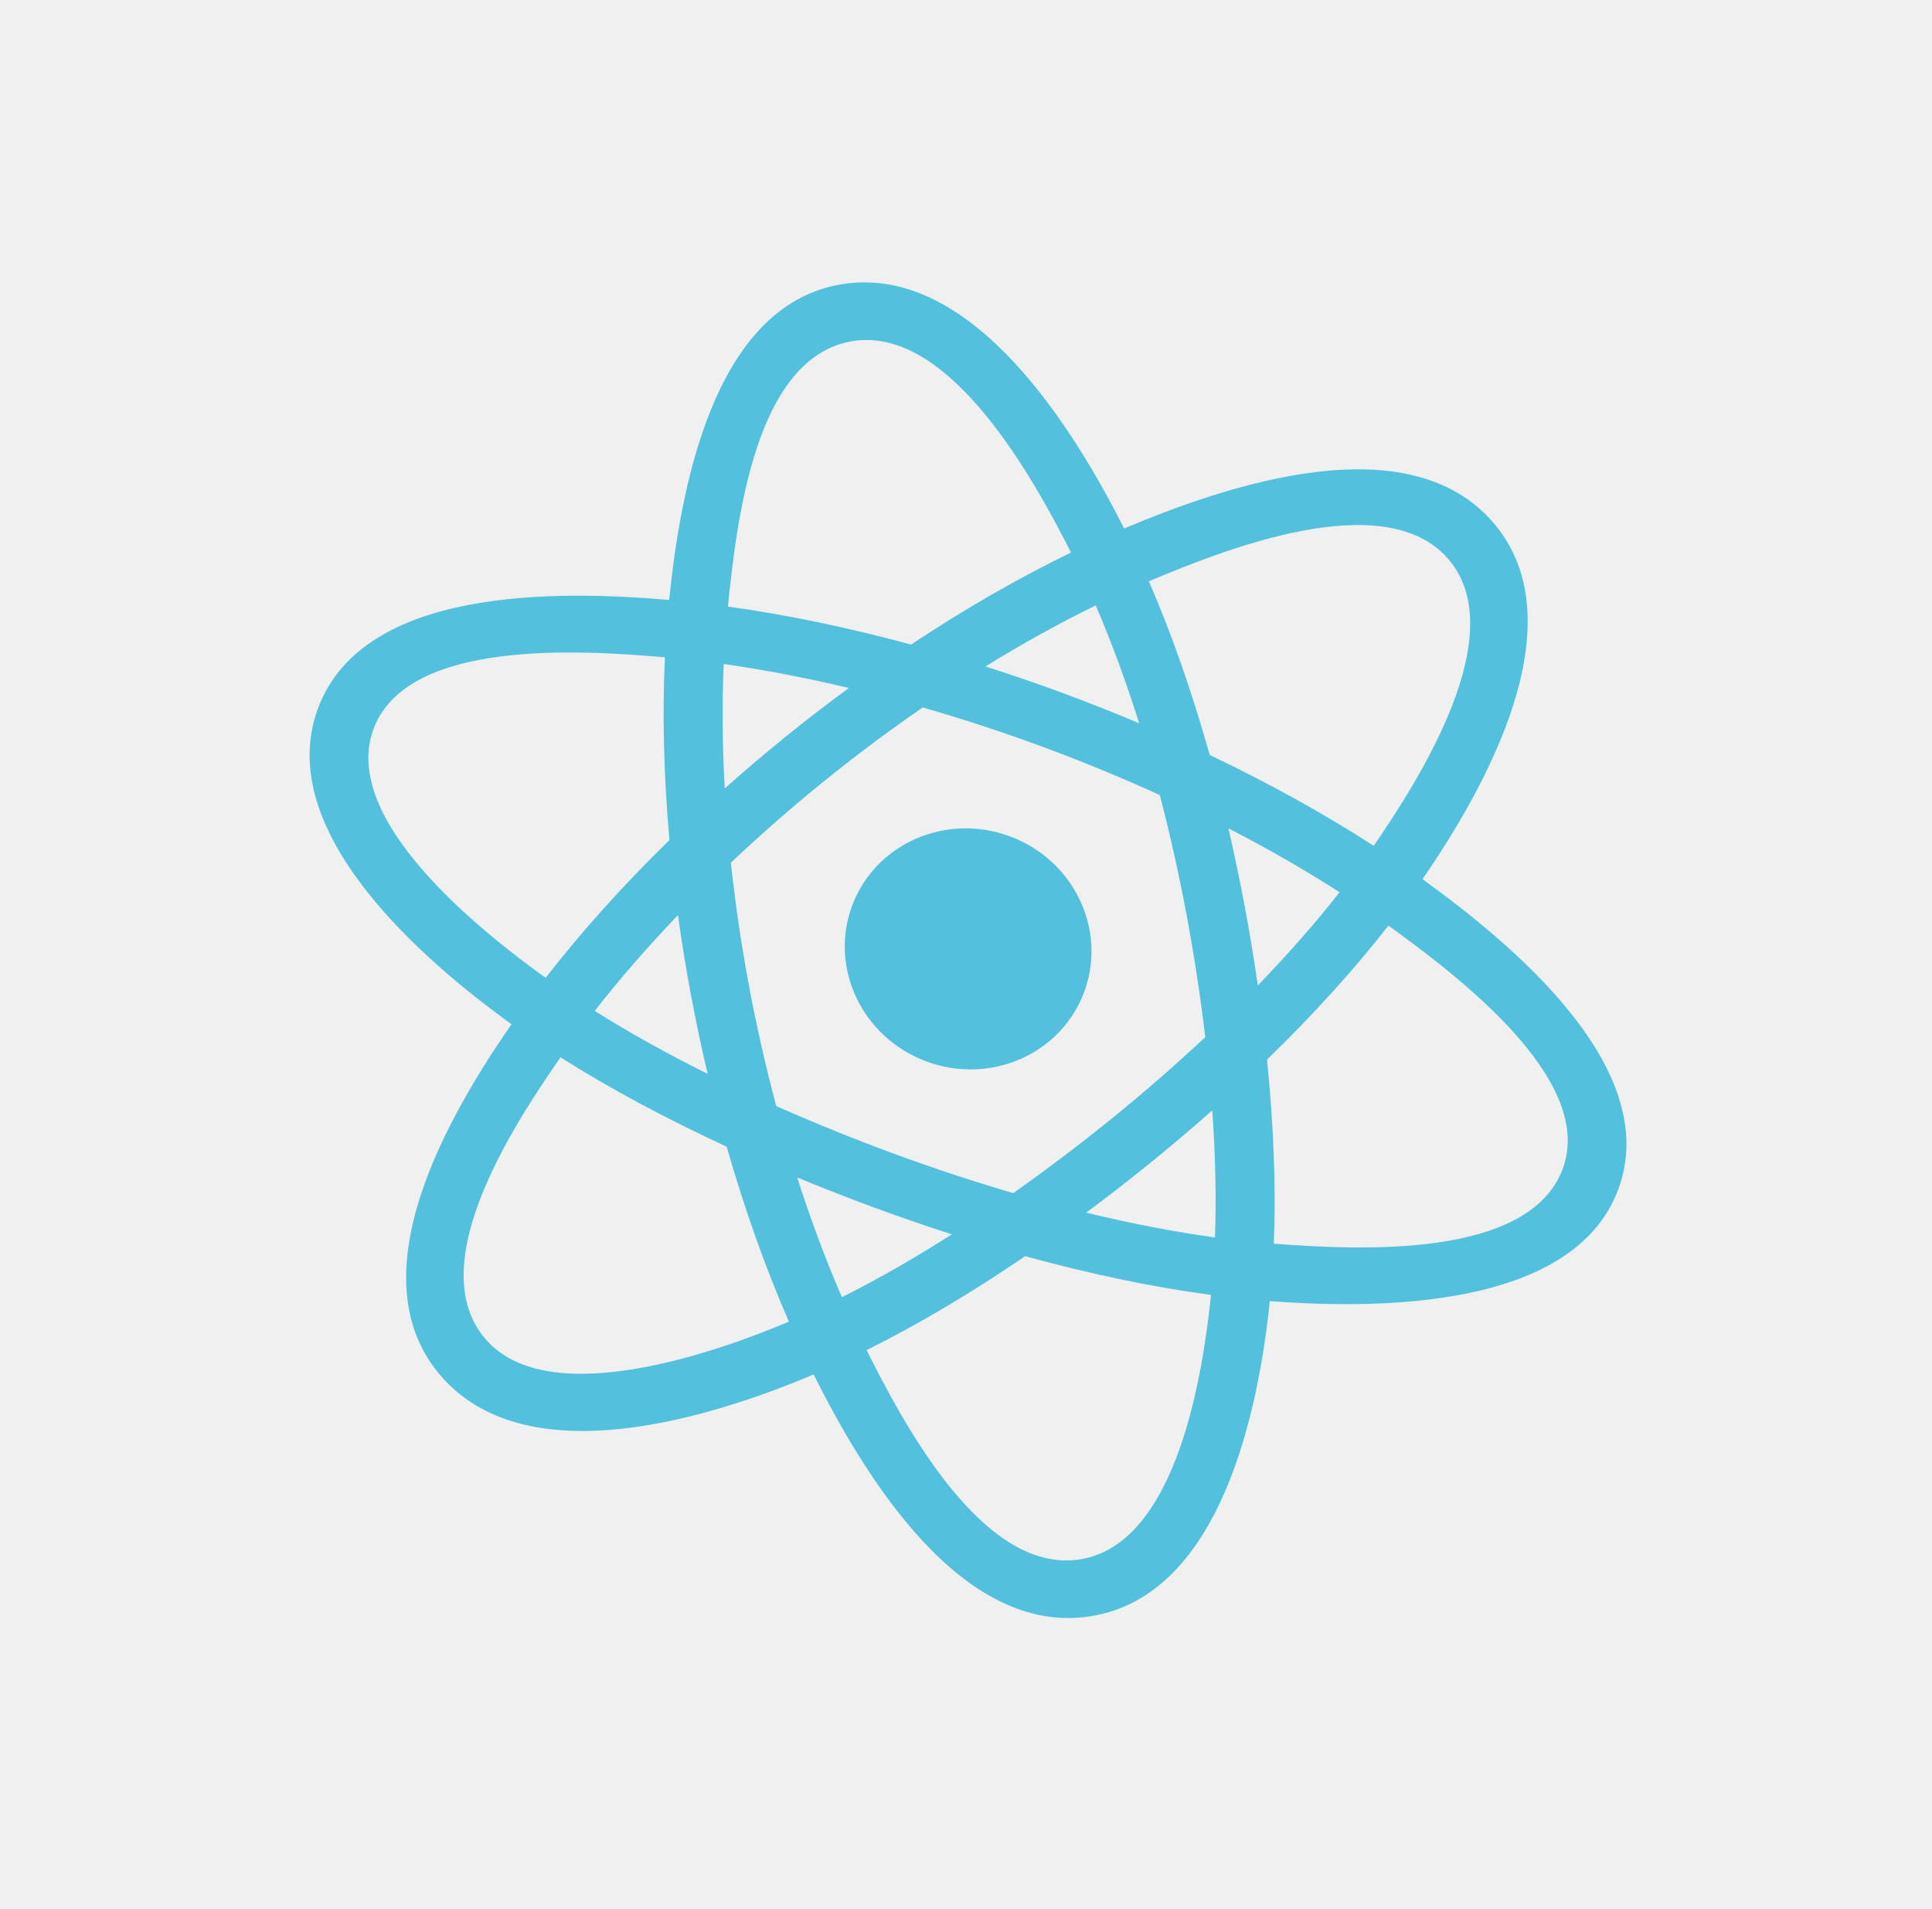
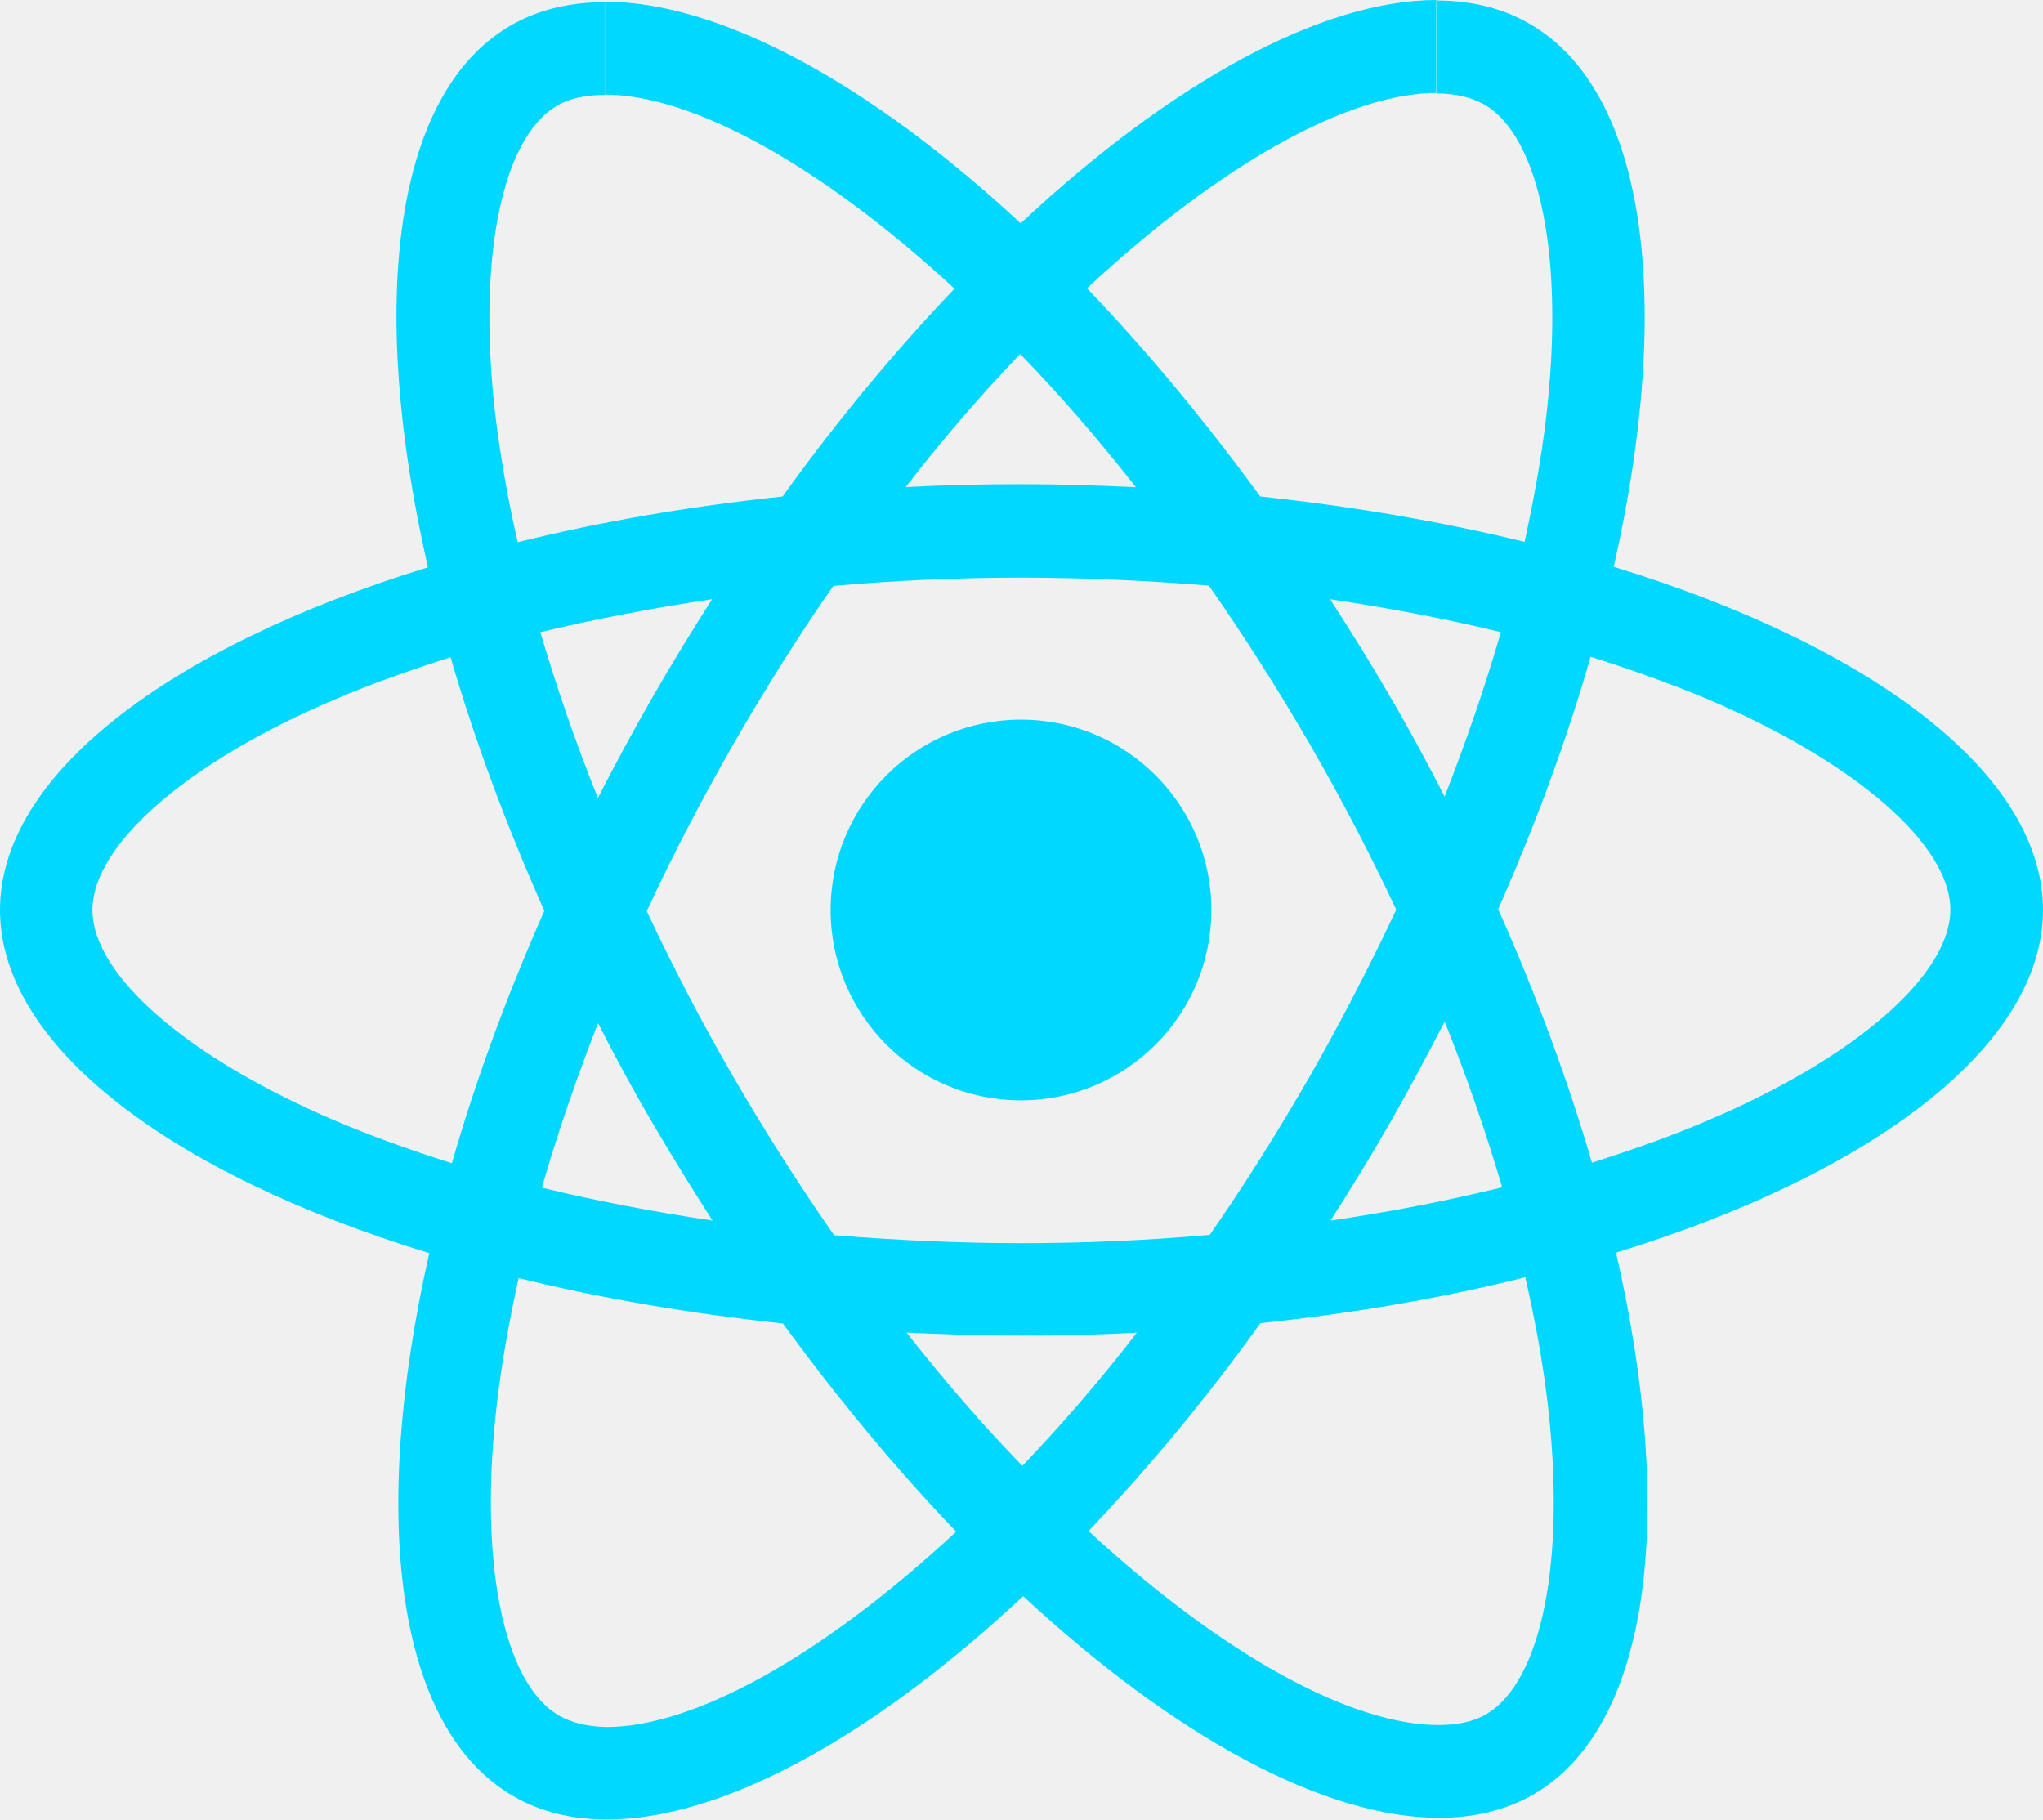
- <svg xmlns="http://www.w3.org/2000/svg" width="81" height="80" viewBox="0 0 81 80" fill="none">
-   <g clip-path="url(#clip0_1479_21414)">
-     <path d="M45.458 41.578C46.421 38.971 45.023 36.052 42.334 35.058C39.645 34.065 36.684 35.373 35.721 37.98C34.757 40.587 36.157 43.506 38.845 44.499C41.534 45.493 44.495 44.185 45.458 41.578Z" fill="#53C1DE" />
-     <path fill-rule="evenodd" clip-rule="evenodd" d="M59.639 36.857C62.164 33.186 66.232 26.151 62.617 21.921C59.019 17.71 51.323 20.389 47.13 22.154C45.09 18.119 40.81 11.039 35.314 11.912C29.841 12.781 28.51 20.685 28.055 25.15C23.396 24.752 15.221 24.582 13.328 29.706C11.44 34.816 17.672 40.22 21.446 42.936C18.877 46.645 14.858 53.437 18.459 57.652C22.084 61.895 29.877 59.406 34.111 57.62C36.163 61.712 40.251 68.625 45.727 67.755C51.221 66.883 52.774 59.034 53.238 54.545C57.743 54.885 65.986 54.897 67.85 49.851C69.725 44.776 63.372 39.555 59.639 36.857ZM53.406 52.138C53.499 49.765 53.399 47.169 53.12 44.421C55.047 42.551 56.763 40.659 58.212 38.802C60.946 40.787 66.914 45.22 65.521 48.99C64.115 52.796 56.961 52.402 53.406 52.138ZM45.282 65.37C41.197 66.019 37.85 59.615 36.332 56.599C38.47 55.538 40.706 54.211 42.981 52.661C45.701 53.408 48.328 53.958 50.773 54.286C50.441 57.459 49.386 64.718 45.282 65.37ZM20.346 56.125C17.661 52.983 21.608 47.056 23.5 44.324C25.556 45.628 27.901 46.886 30.466 48.07C31.214 50.685 32.095 53.161 33.075 55.406C30.427 56.524 23.044 59.282 20.346 56.125ZM15.657 30.567C17.068 26.747 24.44 27.259 27.877 27.556C27.764 29.96 27.828 32.541 28.067 35.215C26.12 37.119 24.368 39.069 22.875 40.992C20.204 39.067 14.245 34.389 15.657 30.567ZM35.759 14.298C39.862 13.646 43.419 20.239 44.902 23.163C42.709 24.227 40.45 25.526 38.198 27.02C35.549 26.303 32.958 25.766 30.518 25.428C30.886 21.827 31.661 14.949 35.759 14.298ZM51.502 34.725C53.163 35.58 54.725 36.479 56.162 37.404C55.153 38.691 54.003 40.001 52.735 41.311C52.415 39.103 52.007 36.904 51.502 34.725ZM45.938 25.38C46.596 26.905 47.206 28.563 47.76 30.321C45.649 29.429 43.499 28.634 41.316 27.939C42.876 26.976 44.426 26.119 45.938 25.38ZM30.385 33.052C30.283 31.241 30.269 29.493 30.343 27.837C32.023 28.075 33.784 28.412 35.59 28.841C33.787 30.163 32.05 31.568 30.385 33.052ZM29.669 45.018C27.955 44.165 26.367 43.281 24.934 42.378C25.972 41.049 27.144 39.701 28.425 38.364C28.732 40.597 29.148 42.818 29.669 45.018ZM35.297 54.38C34.62 52.817 33.991 51.133 33.423 49.361C35.552 50.241 37.715 51.041 39.908 51.745C38.33 52.752 36.785 53.635 35.297 54.38ZM50.825 46.548C50.959 48.428 50.998 50.213 50.938 51.875C49.228 51.641 47.417 51.292 45.541 50.836C47.363 49.48 49.13 48.052 50.825 46.548ZM42.481 50.017C39.094 49.025 35.772 47.795 32.544 46.367C31.65 43.014 31.012 39.601 30.642 36.165C33.148 33.799 35.837 31.621 38.687 29.657C42.082 30.636 45.409 31.864 48.625 33.33C49.496 36.669 50.124 40.064 50.532 43.478C48.011 45.837 45.31 48.017 42.481 50.017ZM60.731 23.448C63.428 26.605 59.42 32.797 57.593 35.458C55.518 34.116 53.201 32.832 50.716 31.648C49.981 29.026 49.124 26.572 48.167 24.368C51.241 23.077 58.06 20.322 60.731 23.448Z" fill="#53C1DE" />
+ <svg xmlns="http://www.w3.org/2000/svg" version="1.1" id="Layer_1" x="0px" y="0px" viewBox="0 0 122.88 109.43" style="enable-background:new 0 0 122.88 109.43" xml:space="preserve">
+   <style type="text/css">.st0{fill-rule:evenodd;clip-rule:evenodd;fill:#00D8FF;}</style>
+   <g>
+     <path class="st0" d="M122.88,54.73c0-8.14-10.19-15.85-25.82-20.64c3.61-15.93,2-28.6-5.06-32.66c-1.63-0.95-3.53-1.4-5.61-1.4 v5.59c1.15,0,2.08,0.23,2.86,0.65c3.41,1.95,4.88,9.39,3.73,18.96c-0.28,2.35-0.73,4.83-1.28,7.36c-4.91-1.2-10.27-2.13-15.9-2.73 c-3.38-4.63-6.89-8.84-10.42-12.52C73.54,9.74,81.2,5.59,86.41,5.59V0l0,0c-6.89,0-15.9,4.91-25.02,13.43 C52.27,4.96,43.26,0.1,36.37,0.1v5.59c5.18,0,12.87,4.13,21.04,11.67c-3.51,3.68-7.01,7.86-10.34,12.5 c-5.66,0.6-11.02,1.53-15.93,2.75c-0.58-2.5-1-4.93-1.3-7.26c-1.18-9.57,0.28-17.01,3.66-18.99c0.75-0.45,1.73-0.65,2.88-0.65V0.13 l0,0c-2.1,0-4.01,0.45-5.66,1.4c-7.04,4.06-8.62,16.71-4.98,32.59C10.14,38.92,0,46.61,0,54.73c0,8.14,10.19,15.85,25.82,20.64 c-3.61,15.93-2,28.6,5.06,32.66c1.63,0.95,3.53,1.4,5.64,1.4c6.89,0,15.9-4.91,25.02-13.43c9.12,8.47,18.13,13.33,25.02,13.33 c2.1,0,4.01-0.45,5.66-1.4c7.04-4.06,8.62-16.71,4.98-32.59C112.74,70.56,122.88,62.84,122.88,54.73L122.88,54.73z M72.86,54.73 c0-6.32-5.12-11.45-11.45-11.45c-6.32,0-11.45,5.12-11.45,11.45s5.12,11.45,11.45,11.45C67.74,66.17,72.86,61.05,72.86,54.73 L72.86,54.73z M36.34,0.1L36.34,0.1L36.34,0.1L36.34,0.1z M90.27,38.02c-0.93,3.23-2.08,6.56-3.38,9.89c-1.03-2-2.1-4.01-3.28-6.01 c-1.15-2-2.38-3.96-3.61-5.86C83.56,36.57,86.99,37.22,90.27,38.02L90.27,38.02z M78.8,64.7c-1.95,3.38-3.96,6.59-6.04,9.57 c-3.73,0.33-7.51,0.5-11.32,0.5c-3.78,0-7.56-0.18-11.27-0.48c-2.08-2.98-4.11-6.16-6.06-9.52c-1.9-3.28-3.63-6.61-5.21-9.97 c1.55-3.36,3.31-6.71,5.18-9.99c1.95-3.38,3.96-6.59,6.04-9.57c3.73-0.33,7.51-0.5,11.32-0.5c3.78,0,7.56,0.18,11.27,0.48 c2.08,2.98,4.11,6.16,6.06,9.52c1.9,3.28,3.63,6.61,5.21,9.97C82.4,58.06,80.68,61.41,78.8,64.7L78.8,64.7z M86.89,61.44 c1.35,3.36,2.5,6.71,3.46,9.97c-3.28,0.8-6.74,1.48-10.32,2c1.23-1.93,2.45-3.91,3.61-5.94C84.78,65.47,85.86,63.44,86.89,61.44 L86.89,61.44z M61.49,88.16c-2.33-2.4-4.66-5.08-6.96-8.01c2.25,0.1,4.56,0.18,6.89,0.18c2.35,0,4.68-0.05,6.96-0.18 C66.12,83.08,63.79,85.76,61.49,88.16L61.49,88.16z M42.86,73.41c-3.56-0.53-6.99-1.18-10.27-1.98c0.93-3.23,2.08-6.56,3.38-9.89 c1.03,2,2.1,4.01,3.28,6.01C40.43,69.56,41.63,71.51,42.86,73.41L42.86,73.41z M61.36,21.29c2.33,2.4,4.66,5.08,6.96,8.01 c-2.25-0.1-4.56-0.18-6.89-0.18c-2.35,0-4.68,0.05-6.96,0.18C56.73,26.37,59.06,23.69,61.36,21.29L61.36,21.29z M42.83,36.04 c-1.23,1.93-2.45,3.91-3.61,5.94c-1.15,2-2.23,4.01-3.26,6.01c-1.35-3.36-2.5-6.71-3.46-9.97C35.79,37.24,39.25,36.57,42.83,36.04 L42.83,36.04z M20.16,67.4c-8.87-3.78-14.6-8.74-14.6-12.67c0-3.93,5.74-8.92,14.6-12.67c2.15-0.93,4.51-1.75,6.94-2.53 c1.43,4.91,3.31,10.02,5.64,15.25c-2.3,5.21-4.16,10.29-5.56,15.18C24.7,69.18,22.34,68.33,20.16,67.4L20.16,67.4z M33.64,103.19 c-3.41-1.95-4.88-9.39-3.73-18.96c0.28-2.35,0.73-4.83,1.28-7.36c4.91,1.2,10.27,2.13,15.9,2.73c3.38,4.63,6.89,8.84,10.42,12.52 c-8.17,7.59-15.83,11.75-21.04,11.75C35.34,103.84,34.39,103.62,33.64,103.19L33.64,103.19z M93.05,84.11 c1.18,9.57-0.28,17.01-3.66,18.99c-0.75,0.45-1.73,0.65-2.88,0.65c-5.18,0-12.87-4.13-21.04-11.67c3.51-3.68,7.01-7.86,10.34-12.5 c5.66-0.6,11.02-1.53,15.93-2.76C92.32,79.35,92.77,81.78,93.05,84.11L93.05,84.11z M102.69,67.4c-2.15,0.93-4.51,1.75-6.94,2.53 c-1.43-4.91-3.31-10.02-5.64-15.25c2.3-5.21,4.16-10.29,5.56-15.18c2.48,0.78,4.83,1.63,7.04,2.55c8.87,3.78,14.6,8.74,14.6,12.67 C117.29,58.66,111.56,63.64,102.69,67.4L102.69,67.4z" />
  </g>
-   <defs>
-     <clipPath id="clip0_1479_21414">
-       <rect width="62" height="62" fill="white" transform="translate(22.2383) rotate(20.2782)" />
-     </clipPath>
-   </defs>
</svg>
